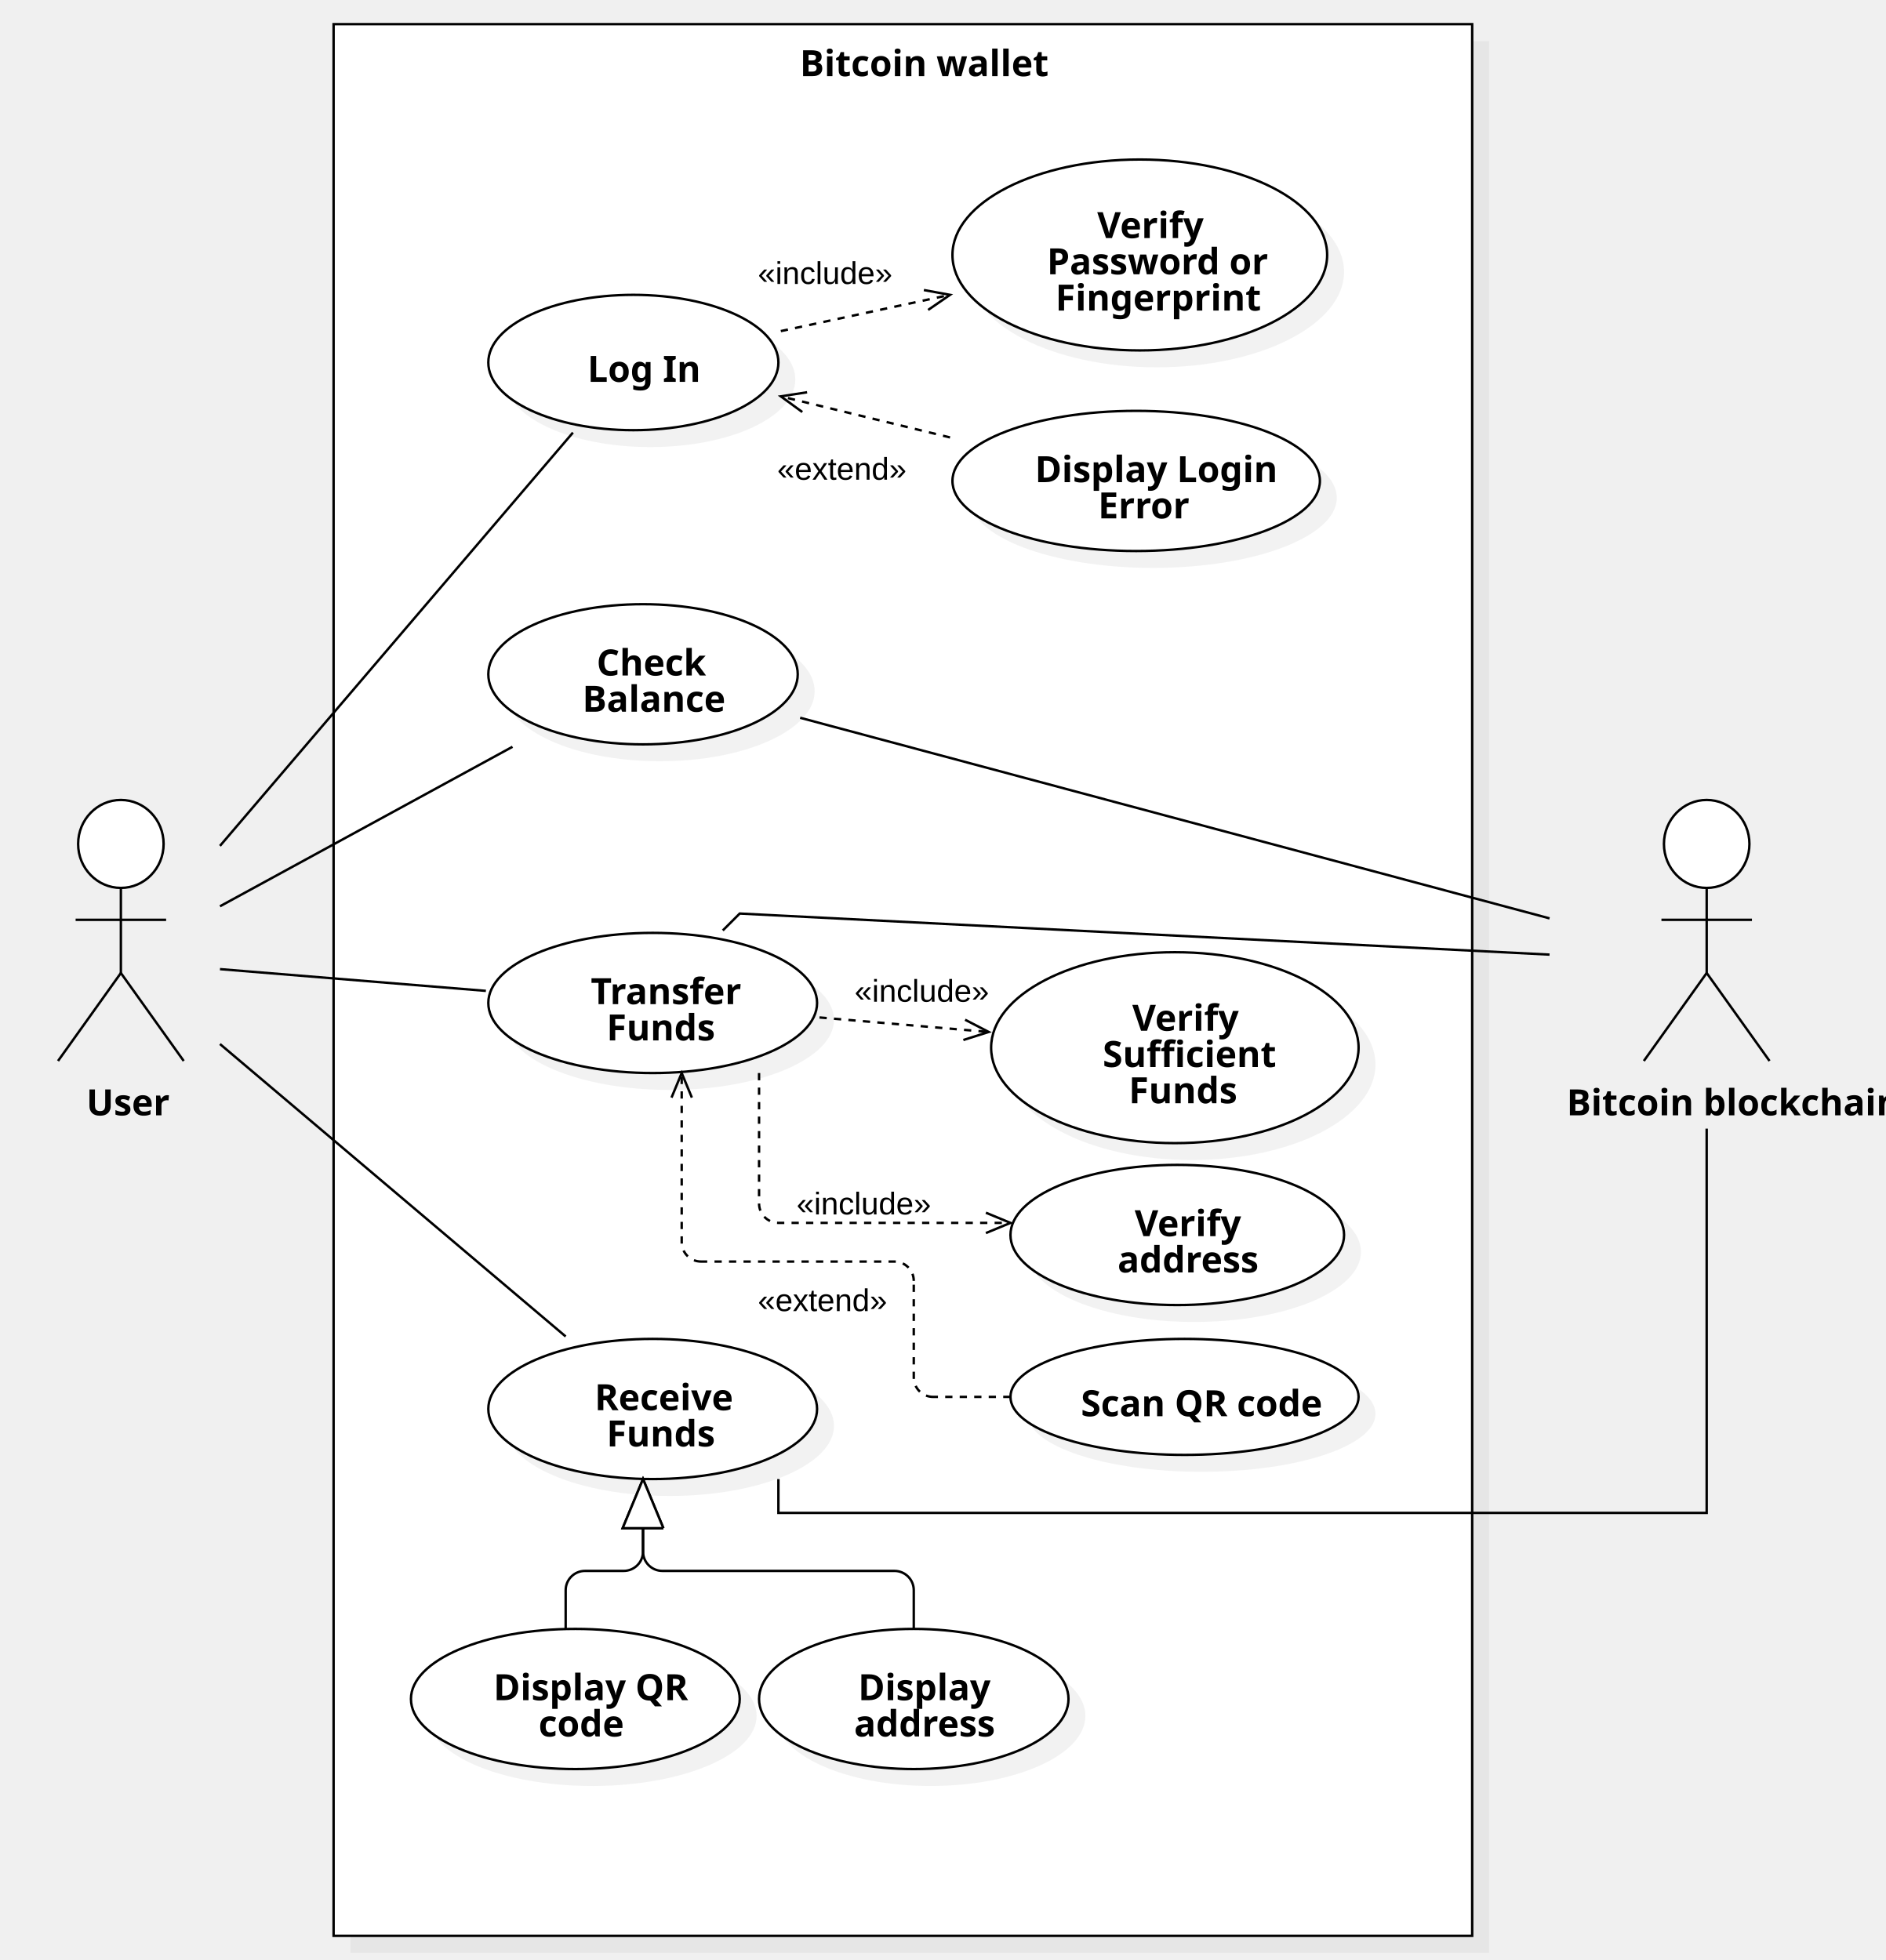
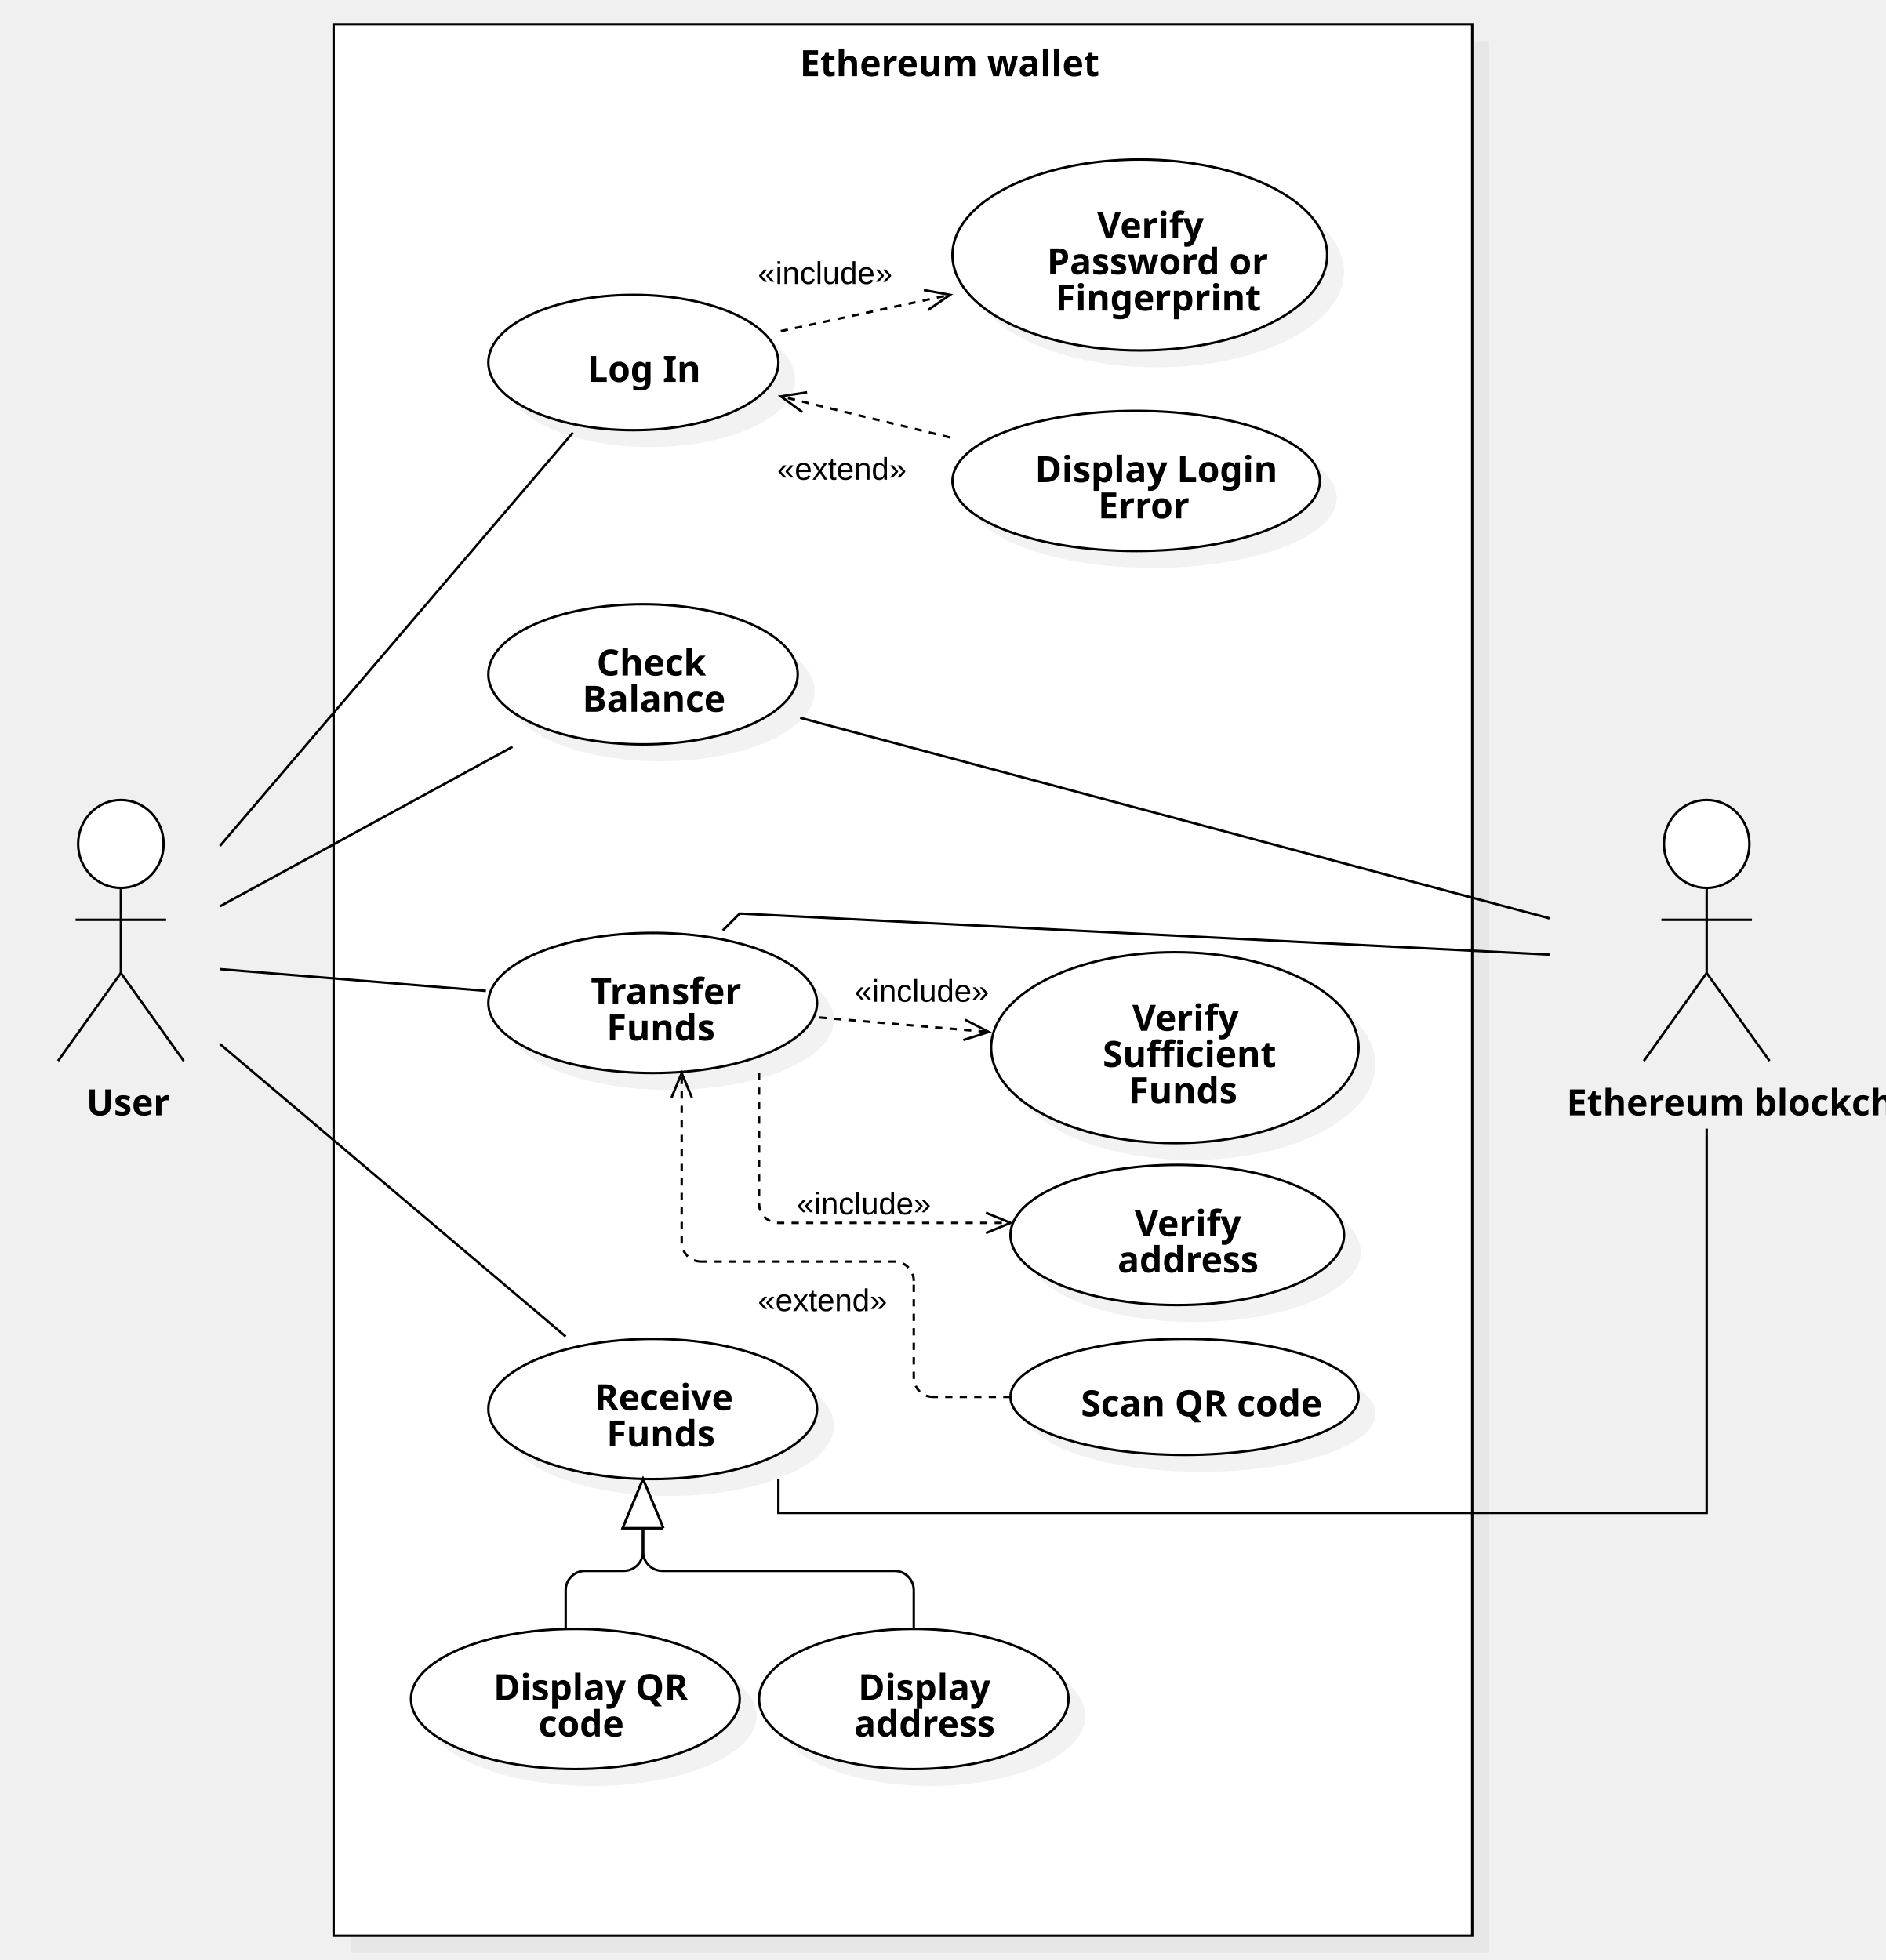
<svg xmlns="http://www.w3.org/2000/svg" version="1.1" width="780.01" height="811">
  <defs />
  <g>
    <text fill="#eeeeee" stroke="none" font-family="Arial" font-size="24px" font-style="normal" font-weight="normal" text-decoration="none" x="0" y="0" />
    <text fill="#eeeeee" stroke="none" font-family="Arial" font-size="24px" font-style="normal" font-weight="normal" text-decoration="none" x="0" y="30" />
    <text fill="#eeeeee" stroke="none" font-family="Arial" font-size="24px" font-style="normal" font-weight="normal" text-decoration="none" x="0" y="60" />
    <text fill="#eeeeee" stroke="none" font-family="Arial" font-size="24px" font-style="normal" font-weight="normal" text-decoration="none" x="0" y="90" />
    <text fill="#eeeeee" stroke="none" font-family="Arial" font-size="24px" font-style="normal" font-weight="normal" text-decoration="none" x="0" y="120" />
    <text fill="#eeeeee" stroke="none" font-family="Arial" font-size="24px" font-style="normal" font-weight="normal" text-decoration="none" x="0" y="150" />
    <text fill="#eeeeee" stroke="none" font-family="Arial" font-size="24px" font-style="normal" font-weight="normal" text-decoration="none" x="0" y="180" />
    <text fill="#eeeeee" stroke="none" font-family="Arial" font-size="24px" font-style="normal" font-weight="normal" text-decoration="none" x="0" y="210" />
    <text fill="#eeeeee" stroke="none" font-family="Arial" font-size="24px" font-style="normal" font-weight="normal" text-decoration="none" x="0" y="240" />
    <text fill="#eeeeee" stroke="none" font-family="Arial" font-size="24px" font-style="normal" font-weight="normal" text-decoration="none" x="0" y="270" />
    <text fill="#eeeeee" stroke="none" font-family="Arial" font-size="24px" font-style="normal" font-weight="normal" text-decoration="none" x="0" y="300" />
    <text fill="#eeeeee" stroke="none" font-family="Arial" font-size="24px" font-style="normal" font-weight="normal" text-decoration="none" x="0" y="330" />
    <text fill="#eeeeee" stroke="none" font-family="Arial" font-size="24px" font-style="normal" font-weight="normal" text-decoration="none" x="0" y="360" />
    <text fill="#eeeeee" stroke="none" font-family="Arial" font-size="24px" font-style="normal" font-weight="normal" text-decoration="none" x="0" y="390" />
    <text fill="#eeeeee" stroke="none" font-family="Arial" font-size="24px" font-style="normal" font-weight="normal" text-decoration="none" x="0" y="420" />
    <text fill="#eeeeee" stroke="none" font-family="Arial" font-size="24px" font-style="normal" font-weight="normal" text-decoration="none" x="0" y="450" />
    <text fill="#eeeeee" stroke="none" font-family="Arial" font-size="24px" font-style="normal" font-weight="normal" text-decoration="none" x="0" y="480" />
    <text fill="#eeeeee" stroke="none" font-family="Arial" font-size="24px" font-style="normal" font-weight="normal" text-decoration="none" x="0" y="510" />
    <text fill="#eeeeee" stroke="none" font-family="Arial" font-size="24px" font-style="normal" font-weight="normal" text-decoration="none" x="0" y="540" />
    <text fill="#eeeeee" stroke="none" font-family="Arial" font-size="24px" font-style="normal" font-weight="normal" text-decoration="none" x="0" y="570" />
    <text fill="#eeeeee" stroke="none" font-family="Arial" font-size="24px" font-style="normal" font-weight="normal" text-decoration="none" x="0" y="600" />
    <text fill="#eeeeee" stroke="none" font-family="Arial" font-size="24px" font-style="normal" font-weight="normal" text-decoration="none" x="0" y="630" />
    <text fill="#eeeeee" stroke="none" font-family="Arial" font-size="24px" font-style="normal" font-weight="normal" text-decoration="none" x="0" y="660" />
    <text fill="#eeeeee" stroke="none" font-family="Arial" font-size="24px" font-style="normal" font-weight="normal" text-decoration="none" x="0" y="690" />
    <text fill="#eeeeee" stroke="none" font-family="Arial" font-size="24px" font-style="normal" font-weight="normal" text-decoration="none" x="0" y="720" />
    <text fill="#eeeeee" stroke="none" font-family="Arial" font-size="24px" font-style="normal" font-weight="normal" text-decoration="none" x="0" y="750" />
    <text fill="#eeeeee" stroke="none" font-family="Arial" font-size="24px" font-style="normal" font-weight="normal" text-decoration="none" x="0" y="780" />
    <text fill="#eeeeee" stroke="none" font-family="Arial" font-size="24px" font-style="normal" font-weight="normal" text-decoration="none" x="0" y="810" />
    <text fill="#eeeeee" stroke="none" font-family="Arial" font-size="24px" font-style="normal" font-weight="normal" text-decoration="none" x="200" y="0" />
    <text fill="#eeeeee" stroke="none" font-family="Arial" font-size="24px" font-style="normal" font-weight="normal" text-decoration="none" x="200" y="30" />
    <text fill="#eeeeee" stroke="none" font-family="Arial" font-size="24px" font-style="normal" font-weight="normal" text-decoration="none" x="200" y="60" />
    <text fill="#eeeeee" stroke="none" font-family="Arial" font-size="24px" font-style="normal" font-weight="normal" text-decoration="none" x="200" y="90" />
    <text fill="#eeeeee" stroke="none" font-family="Arial" font-size="24px" font-style="normal" font-weight="normal" text-decoration="none" x="200" y="120" />
    <text fill="#eeeeee" stroke="none" font-family="Arial" font-size="24px" font-style="normal" font-weight="normal" text-decoration="none" x="200" y="150" />
    <text fill="#eeeeee" stroke="none" font-family="Arial" font-size="24px" font-style="normal" font-weight="normal" text-decoration="none" x="200" y="180" />
    <text fill="#eeeeee" stroke="none" font-family="Arial" font-size="24px" font-style="normal" font-weight="normal" text-decoration="none" x="200" y="210" />
    <text fill="#eeeeee" stroke="none" font-family="Arial" font-size="24px" font-style="normal" font-weight="normal" text-decoration="none" x="200" y="240" />
    <text fill="#eeeeee" stroke="none" font-family="Arial" font-size="24px" font-style="normal" font-weight="normal" text-decoration="none" x="200" y="270" />
    <text fill="#eeeeee" stroke="none" font-family="Arial" font-size="24px" font-style="normal" font-weight="normal" text-decoration="none" x="200" y="300" />
    <text fill="#eeeeee" stroke="none" font-family="Arial" font-size="24px" font-style="normal" font-weight="normal" text-decoration="none" x="200" y="330" />
    <text fill="#eeeeee" stroke="none" font-family="Arial" font-size="24px" font-style="normal" font-weight="normal" text-decoration="none" x="200" y="360" />
    <text fill="#eeeeee" stroke="none" font-family="Arial" font-size="24px" font-style="normal" font-weight="normal" text-decoration="none" x="200" y="390" />
    <text fill="#eeeeee" stroke="none" font-family="Arial" font-size="24px" font-style="normal" font-weight="normal" text-decoration="none" x="200" y="420" />
    <text fill="#eeeeee" stroke="none" font-family="Arial" font-size="24px" font-style="normal" font-weight="normal" text-decoration="none" x="200" y="450" />
    <text fill="#eeeeee" stroke="none" font-family="Arial" font-size="24px" font-style="normal" font-weight="normal" text-decoration="none" x="200" y="480" />
    <text fill="#eeeeee" stroke="none" font-family="Arial" font-size="24px" font-style="normal" font-weight="normal" text-decoration="none" x="200" y="510" />
    <text fill="#eeeeee" stroke="none" font-family="Arial" font-size="24px" font-style="normal" font-weight="normal" text-decoration="none" x="200" y="540" />
    <text fill="#eeeeee" stroke="none" font-family="Arial" font-size="24px" font-style="normal" font-weight="normal" text-decoration="none" x="200" y="570" />
    <text fill="#eeeeee" stroke="none" font-family="Arial" font-size="24px" font-style="normal" font-weight="normal" text-decoration="none" x="200" y="600" />
    <text fill="#eeeeee" stroke="none" font-family="Arial" font-size="24px" font-style="normal" font-weight="normal" text-decoration="none" x="200" y="630" />
    <text fill="#eeeeee" stroke="none" font-family="Arial" font-size="24px" font-style="normal" font-weight="normal" text-decoration="none" x="200" y="660" />
    <text fill="#eeeeee" stroke="none" font-family="Arial" font-size="24px" font-style="normal" font-weight="normal" text-decoration="none" x="200" y="690" />
    <text fill="#eeeeee" stroke="none" font-family="Arial" font-size="24px" font-style="normal" font-weight="normal" text-decoration="none" x="200" y="720" />
    <text fill="#eeeeee" stroke="none" font-family="Arial" font-size="24px" font-style="normal" font-weight="normal" text-decoration="none" x="200" y="750" />
    <text fill="#eeeeee" stroke="none" font-family="Arial" font-size="24px" font-style="normal" font-weight="normal" text-decoration="none" x="200" y="780" />
    <text fill="#eeeeee" stroke="none" font-family="Arial" font-size="24px" font-style="normal" font-weight="normal" text-decoration="none" x="200" y="810" />
    <text fill="#eeeeee" stroke="none" font-family="Arial" font-size="24px" font-style="normal" font-weight="normal" text-decoration="none" x="400" y="0" />
    <text fill="#eeeeee" stroke="none" font-family="Arial" font-size="24px" font-style="normal" font-weight="normal" text-decoration="none" x="400" y="30" />
    <text fill="#eeeeee" stroke="none" font-family="Arial" font-size="24px" font-style="normal" font-weight="normal" text-decoration="none" x="400" y="60" />
    <text fill="#eeeeee" stroke="none" font-family="Arial" font-size="24px" font-style="normal" font-weight="normal" text-decoration="none" x="400" y="90" />
    <text fill="#eeeeee" stroke="none" font-family="Arial" font-size="24px" font-style="normal" font-weight="normal" text-decoration="none" x="400" y="120" />
    <text fill="#eeeeee" stroke="none" font-family="Arial" font-size="24px" font-style="normal" font-weight="normal" text-decoration="none" x="400" y="150" />
    <text fill="#eeeeee" stroke="none" font-family="Arial" font-size="24px" font-style="normal" font-weight="normal" text-decoration="none" x="400" y="180" />
    <text fill="#eeeeee" stroke="none" font-family="Arial" font-size="24px" font-style="normal" font-weight="normal" text-decoration="none" x="400" y="210" />
    <text fill="#eeeeee" stroke="none" font-family="Arial" font-size="24px" font-style="normal" font-weight="normal" text-decoration="none" x="400" y="240" />
    <text fill="#eeeeee" stroke="none" font-family="Arial" font-size="24px" font-style="normal" font-weight="normal" text-decoration="none" x="400" y="270" />
    <text fill="#eeeeee" stroke="none" font-family="Arial" font-size="24px" font-style="normal" font-weight="normal" text-decoration="none" x="400" y="300" />
    <text fill="#eeeeee" stroke="none" font-family="Arial" font-size="24px" font-style="normal" font-weight="normal" text-decoration="none" x="400" y="330" />
    <text fill="#eeeeee" stroke="none" font-family="Arial" font-size="24px" font-style="normal" font-weight="normal" text-decoration="none" x="400" y="360" />
    <text fill="#eeeeee" stroke="none" font-family="Arial" font-size="24px" font-style="normal" font-weight="normal" text-decoration="none" x="400" y="390" />
    <text fill="#eeeeee" stroke="none" font-family="Arial" font-size="24px" font-style="normal" font-weight="normal" text-decoration="none" x="400" y="420" />
    <text fill="#eeeeee" stroke="none" font-family="Arial" font-size="24px" font-style="normal" font-weight="normal" text-decoration="none" x="400" y="450" />
    <text fill="#eeeeee" stroke="none" font-family="Arial" font-size="24px" font-style="normal" font-weight="normal" text-decoration="none" x="400" y="480" />
    <text fill="#eeeeee" stroke="none" font-family="Arial" font-size="24px" font-style="normal" font-weight="normal" text-decoration="none" x="400" y="510" />
    <text fill="#eeeeee" stroke="none" font-family="Arial" font-size="24px" font-style="normal" font-weight="normal" text-decoration="none" x="400" y="540" />
    <text fill="#eeeeee" stroke="none" font-family="Arial" font-size="24px" font-style="normal" font-weight="normal" text-decoration="none" x="400" y="570" />
    <text fill="#eeeeee" stroke="none" font-family="Arial" font-size="24px" font-style="normal" font-weight="normal" text-decoration="none" x="400" y="600" />
    <text fill="#eeeeee" stroke="none" font-family="Arial" font-size="24px" font-style="normal" font-weight="normal" text-decoration="none" x="400" y="630" />
    <text fill="#eeeeee" stroke="none" font-family="Arial" font-size="24px" font-style="normal" font-weight="normal" text-decoration="none" x="400" y="660" />
    <text fill="#eeeeee" stroke="none" font-family="Arial" font-size="24px" font-style="normal" font-weight="normal" text-decoration="none" x="400" y="690" />
    <text fill="#eeeeee" stroke="none" font-family="Arial" font-size="24px" font-style="normal" font-weight="normal" text-decoration="none" x="400" y="720" />
    <text fill="#eeeeee" stroke="none" font-family="Arial" font-size="24px" font-style="normal" font-weight="normal" text-decoration="none" x="400" y="750" />
    <text fill="#eeeeee" stroke="none" font-family="Arial" font-size="24px" font-style="normal" font-weight="normal" text-decoration="none" x="400" y="780" />
    <text fill="#eeeeee" stroke="none" font-family="Arial" font-size="24px" font-style="normal" font-weight="normal" text-decoration="none" x="400" y="810" />
    <text fill="#eeeeee" stroke="none" font-family="Arial" font-size="24px" font-style="normal" font-weight="normal" text-decoration="none" x="600" y="0" />
    <text fill="#eeeeee" stroke="none" font-family="Arial" font-size="24px" font-style="normal" font-weight="normal" text-decoration="none" x="600" y="30" />
    <text fill="#eeeeee" stroke="none" font-family="Arial" font-size="24px" font-style="normal" font-weight="normal" text-decoration="none" x="600" y="60" />
    <text fill="#eeeeee" stroke="none" font-family="Arial" font-size="24px" font-style="normal" font-weight="normal" text-decoration="none" x="600" y="90" />
    <text fill="#eeeeee" stroke="none" font-family="Arial" font-size="24px" font-style="normal" font-weight="normal" text-decoration="none" x="600" y="120" />
    <text fill="#eeeeee" stroke="none" font-family="Arial" font-size="24px" font-style="normal" font-weight="normal" text-decoration="none" x="600" y="150" />
    <text fill="#eeeeee" stroke="none" font-family="Arial" font-size="24px" font-style="normal" font-weight="normal" text-decoration="none" x="600" y="180" />
    <text fill="#eeeeee" stroke="none" font-family="Arial" font-size="24px" font-style="normal" font-weight="normal" text-decoration="none" x="600" y="210" />
    <text fill="#eeeeee" stroke="none" font-family="Arial" font-size="24px" font-style="normal" font-weight="normal" text-decoration="none" x="600" y="240" />
    <text fill="#eeeeee" stroke="none" font-family="Arial" font-size="24px" font-style="normal" font-weight="normal" text-decoration="none" x="600" y="270" />
    <text fill="#eeeeee" stroke="none" font-family="Arial" font-size="24px" font-style="normal" font-weight="normal" text-decoration="none" x="600" y="300" />
    <text fill="#eeeeee" stroke="none" font-family="Arial" font-size="24px" font-style="normal" font-weight="normal" text-decoration="none" x="600" y="330" />
    <text fill="#eeeeee" stroke="none" font-family="Arial" font-size="24px" font-style="normal" font-weight="normal" text-decoration="none" x="600" y="360" />
    <text fill="#eeeeee" stroke="none" font-family="Arial" font-size="24px" font-style="normal" font-weight="normal" text-decoration="none" x="600" y="390" />
    <text fill="#eeeeee" stroke="none" font-family="Arial" font-size="24px" font-style="normal" font-weight="normal" text-decoration="none" x="600" y="420" />
    <text fill="#eeeeee" stroke="none" font-family="Arial" font-size="24px" font-style="normal" font-weight="normal" text-decoration="none" x="600" y="450" />
    <text fill="#eeeeee" stroke="none" font-family="Arial" font-size="24px" font-style="normal" font-weight="normal" text-decoration="none" x="600" y="480" />
    <text fill="#eeeeee" stroke="none" font-family="Arial" font-size="24px" font-style="normal" font-weight="normal" text-decoration="none" x="600" y="510" />
    <text fill="#eeeeee" stroke="none" font-family="Arial" font-size="24px" font-style="normal" font-weight="normal" text-decoration="none" x="600" y="540" />
    <text fill="#eeeeee" stroke="none" font-family="Arial" font-size="24px" font-style="normal" font-weight="normal" text-decoration="none" x="600" y="570" />
    <text fill="#eeeeee" stroke="none" font-family="Arial" font-size="24px" font-style="normal" font-weight="normal" text-decoration="none" x="600" y="600" />
    <text fill="#eeeeee" stroke="none" font-family="Arial" font-size="24px" font-style="normal" font-weight="normal" text-decoration="none" x="600" y="630" />
    <text fill="#eeeeee" stroke="none" font-family="Arial" font-size="24px" font-style="normal" font-weight="normal" text-decoration="none" x="600" y="660" />
    <text fill="#eeeeee" stroke="none" font-family="Arial" font-size="24px" font-style="normal" font-weight="normal" text-decoration="none" x="600" y="690" />
    <text fill="#eeeeee" stroke="none" font-family="Arial" font-size="24px" font-style="normal" font-weight="normal" text-decoration="none" x="600" y="720" />
    <text fill="#eeeeee" stroke="none" font-family="Arial" font-size="24px" font-style="normal" font-weight="normal" text-decoration="none" x="600" y="750" />
    <text fill="#eeeeee" stroke="none" font-family="Arial" font-size="24px" font-style="normal" font-weight="normal" text-decoration="none" x="600" y="780" />
    <text fill="#eeeeee" stroke="none" font-family="Arial" font-size="24px" font-style="normal" font-weight="normal" text-decoration="none" x="600" y="810" />
    <g transform="translate(-342,-118) scale(1,1)">
      <rect fill="#C0C0C0" stroke="none" x="487" y="135" width="471" height="791" opacity="0.2" />
    </g>
    <g transform="translate(-342,-118) scale(1,1)">
      <rect fill="#ffffff" stroke="none" x="480" y="128" width="471" height="791" />
    </g>
    <g transform="translate(-342,-118) scale(1,1)">
      <path fill="none" stroke="#000000" d="M 480 128 L 951 128 L 951 919 L 480 919 L 480 128 Z Z" stroke-miterlimit="10" />
    </g>
    <g transform="translate(-342,-118) scale(1,1)">
      <g>
        <path fill="none" stroke="none" />
-         <text fill="#000000" stroke="none" font-family="Source Sans Pro" font-size="15px" font-style="normal" font-weight="bold" text-decoration="none" x="672.87" y="149.5">Bitcoin wallet</text>
+         <text fill="#000000" stroke="none" font-family="Source Sans Pro" font-size="15px" font-style="normal" font-weight="bold" text-decoration="none" x="672.87" y="149.5">Ethereum wallet</text>
      </g>
    </g>
    <g transform="translate(-342,-118) scale(1,1)">
      <path fill="#ffffff" stroke="none" d="M 374.32 467.2 C 374.32 457.148 382.236 449 392 449 C 401.764 449 409.68 457.148 409.68 467.2 C 409.68 477.252 401.764 485.4 392 485.4 C 382.236 485.4 374.32 477.252 374.32 467.2 Z" />
    </g>
    <g transform="translate(-342,-118) scale(1,1)">
      <path fill="none" stroke="#000000" d="M 374.32 467.2 C 374.32 457.148 382.236 449 392 449 C 401.764 449 409.68 457.148 409.68 467.2 C 409.68 477.252 401.764 485.4 392 485.4 C 382.236 485.4 374.32 477.252 374.32 467.2 Z" stroke-miterlimit="10" />
    </g>
    <g transform="translate(-342,-118) scale(1,1)">
      <path fill="none" stroke="#000000" d="M 392 485.4 L 392 520.6" stroke-miterlimit="10" />
    </g>
    <g transform="translate(-342,-118) scale(1,1)">
      <path fill="none" stroke="#000000" d="M 373.28 498.6 L 410.72 498.6" stroke-miterlimit="10" />
    </g>
    <g transform="translate(-342,-118) scale(1,1)">
      <path fill="none" stroke="#000000" d="M 392 520.6 L 366 557" stroke-miterlimit="10" />
    </g>
    <g transform="translate(-342,-118) scale(1,1)">
      <path fill="none" stroke="#000000" d="M 392 520.6 L 418 557" stroke-miterlimit="10" />
    </g>
    <g transform="translate(-342,-118) scale(1,1)">
      <g>
        <path fill="none" stroke="none" />
        <text fill="#000000" stroke="none" font-family="Source Sans Pro" font-size="15px" font-style="normal" font-weight="bold" text-decoration="none" x="377.728" y="579.5">User</text>
      </g>
    </g>
    <g transform="translate(-342,-118) scale(1,1)">
      <path fill="#ffffff" stroke="none" d="M 1030.325 467.2 C 1030.325 457.148 1038.241 449 1048.005 449 C 1057.769 449 1065.685 457.148 1065.685 467.2 C 1065.685 477.252 1057.769 485.4 1048.005 485.4 C 1038.241 485.4 1030.325 477.252 1030.325 467.2 Z" />
    </g>
    <g transform="translate(-342,-118) scale(1,1)">
      <path fill="none" stroke="#000000" d="M 1030.325 467.2 C 1030.325 457.148 1038.241 449 1048.005 449 C 1057.769 449 1065.685 457.148 1065.685 467.2 C 1065.685 477.252 1057.769 485.4 1048.005 485.4 C 1038.241 485.4 1030.325 477.252 1030.325 467.2 Z" stroke-miterlimit="10" />
    </g>
    <g transform="translate(-342,-118) scale(1,1)">
      <path fill="none" stroke="#000000" d="M 1048.005 485.4 L 1048.005 520.6" stroke-miterlimit="10" />
    </g>
    <g transform="translate(-342,-118) scale(1,1)">
      <path fill="none" stroke="#000000" d="M 1029.285 498.6 L 1066.725 498.6" stroke-miterlimit="10" />
    </g>
    <g transform="translate(-342,-118) scale(1,1)">
      <path fill="none" stroke="#000000" d="M 1048.005 520.6 L 1022.005 557" stroke-miterlimit="10" />
    </g>
    <g transform="translate(-342,-118) scale(1,1)">
      <path fill="none" stroke="#000000" d="M 1048.005 520.6 L 1074.005 557" stroke-miterlimit="10" />
    </g>
    <g transform="translate(-342,-118) scale(1,1)">
      <g>
        <path fill="none" stroke="none" />
-         <text fill="#000000" stroke="none" font-family="Source Sans Pro" font-size="15px" font-style="normal" font-weight="bold" text-decoration="none" x="990.075" y="579.5">Bitcoin blockchain</text>
+         <text fill="#000000" stroke="none" font-family="Source Sans Pro" font-size="15px" font-style="normal" font-weight="bold" text-decoration="none" x="990.075" y="579.5">Ethereum blockchain</text>
      </g>
    </g>
    <g transform="translate(-342,-118) scale(1,1)">
      <path fill="#C0C0C0" stroke="none" d="M 551 275 C 551 259.536 577.863 247 611 247 C 644.137 247 671 259.536 671 275 C 671 290.464 644.137 303 611 303 C 577.863 303 551 290.464 551 275 Z" opacity="0.2" />
    </g>
    <g transform="translate(-342,-118) scale(1,1)">
      <path fill="#ffffff" stroke="none" d="M 544 268 C 544 252.536 570.863 240 604 240 C 637.137 240 664 252.536 664 268 C 664 283.464 637.137 296 604 296 C 570.863 296 544 283.464 544 268 Z" />
    </g>
    <g transform="translate(-342,-118) scale(1,1)">
      <path fill="none" stroke="#000000" d="M 544 268 C 544 252.536 570.863 240 604 240 C 637.137 240 664 252.536 664 268 C 664 283.464 637.137 296 604 296 C 570.863 296 544 283.464 544 268 Z" stroke-miterlimit="10" />
    </g>
    <g transform="translate(-342,-118) scale(1,1)">
      <g>
        <path fill="none" stroke="none" />
        <text fill="#000000" stroke="none" font-family="Source Sans Pro" font-size="15px" font-style="normal" font-weight="bold" text-decoration="none" x="585.01" y="276">Log In</text>
      </g>
    </g>
    <g transform="translate(-342,-118) scale(1,1)">
      <path fill="#C0C0C0" stroke="none" d="M 551 404 C 551 387.984 579.654 375 615 375 C 650.346 375 679 387.984 679 404 C 679 420.016 650.346 433 615 433 C 579.654 433 551 420.016 551 404 Z" opacity="0.2" />
    </g>
    <g transform="translate(-342,-118) scale(1,1)">
      <path fill="#ffffff" stroke="none" d="M 544 397 C 544 380.984 572.654 368 608 368 C 643.346 368 672 380.984 672 397 C 672 413.016 643.346 426 608 426 C 572.654 426 544 413.016 544 397 Z" />
    </g>
    <g transform="translate(-342,-118) scale(1,1)">
      <path fill="none" stroke="#000000" d="M 544 397 C 544 380.984 572.654 368 608 368 C 643.346 368 672 380.984 672 397 C 672 413.016 643.346 426 608 426 C 572.654 426 544 413.016 544 397 Z" stroke-miterlimit="10" />
    </g>
    <g transform="translate(-342,-118) scale(1,1)">
      <g>
        <path fill="none" stroke="none" />
        <text fill="#000000" stroke="none" font-family="Source Sans Pro" font-size="15px" font-style="normal" font-weight="bold" text-decoration="none" x="588.785" y="397.5">Check</text>
        <text fill="#000000" stroke="none" font-family="Source Sans Pro" font-size="15px" font-style="normal" font-weight="bold" text-decoration="none" x="582.913" y="412.5">Balance</text>
      </g>
    </g>
    <g transform="translate(-342,-118) scale(1,1)">
      <path fill="#C0C0C0" stroke="none" d="M 551 708 C 551 691.984 581.445 679 619 679 C 656.555 679 687 691.984 687 708 C 687 724.016 656.555 737 619 737 C 581.445 737 551 724.016 551 708 Z" opacity="0.2" />
    </g>
    <g transform="translate(-342,-118) scale(1,1)">
      <path fill="#ffffff" stroke="none" d="M 544 701 C 544 684.984 574.445 672 612 672 C 649.555 672 680 684.984 680 701 C 680 717.016 649.555 730 612 730 C 574.445 730 544 717.016 544 701 Z" />
    </g>
    <g transform="translate(-342,-118) scale(1,1)">
      <path fill="none" stroke="#000000" d="M 544 701 C 544 684.984 574.445 672 612 672 C 649.555 672 680 684.984 680 701 C 680 717.016 649.555 730 612 730 C 574.445 730 544 717.016 544 701 Z" stroke-miterlimit="10" />
    </g>
    <g transform="translate(-342,-118) scale(1,1)">
      <g>
        <path fill="none" stroke="none" />
        <text fill="#000000" stroke="none" font-family="Source Sans Pro" font-size="15px" font-style="normal" font-weight="bold" text-decoration="none" x="587.978" y="701.5">Receive</text>
        <text fill="#000000" stroke="none" font-family="Source Sans Pro" font-size="15px" font-style="normal" font-weight="bold" text-decoration="none" x="592.928" y="716.5">Funds</text>
      </g>
    </g>
    <g transform="translate(-342,-118) scale(1,1)">
      <path fill="#C0C0C0" stroke="none" d="M 551 540 C 551 523.984 581.445 511 619 511 C 656.555 511 687 523.984 687 540 C 687 556.016 656.555 569 619 569 C 581.445 569 551 556.016 551 540 Z" opacity="0.2" />
    </g>
    <g transform="translate(-342,-118) scale(1,1)">
      <path fill="#ffffff" stroke="none" d="M 544 533 C 544 516.984 574.445 504 612 504 C 649.555 504 680 516.984 680 533 C 680 549.016 649.555 562 612 562 C 574.445 562 544 549.016 544 533 Z" />
    </g>
    <g transform="translate(-342,-118) scale(1,1)">
      <path fill="none" stroke="#000000" d="M 544 533 C 544 516.984 574.445 504 612 504 C 649.555 504 680 516.984 680 533 C 680 549.016 649.555 562 612 562 C 574.445 562 544 549.016 544 533 Z" stroke-miterlimit="10" />
    </g>
    <g transform="translate(-342,-118) scale(1,1)">
      <g>
        <path fill="none" stroke="none" />
        <text fill="#000000" stroke="none" font-family="Source Sans Pro" font-size="15px" font-style="normal" font-weight="bold" text-decoration="none" x="586.388" y="533.5">Transfer</text>
        <text fill="#000000" stroke="none" font-family="Source Sans Pro" font-size="15px" font-style="normal" font-weight="bold" text-decoration="none" x="592.928" y="548.5">Funds</text>
      </g>
    </g>
    <g transform="translate(-342,-118) scale(1,1)">
      <path fill="#C0C0C0" stroke="none" d="M 743 230.5 C 743 208.685 777.698 191 820.5 191 C 863.302 191 898 208.685 898 230.5 C 898 252.315 863.302 270 820.5 270 C 777.698 270 743 252.315 743 230.5 Z" opacity="0.2" />
    </g>
    <g transform="translate(-342,-118) scale(1,1)">
      <path fill="#ffffff" stroke="none" d="M 736 223.5 C 736 201.685 770.698 184 813.5 184 C 856.302 184 891 201.685 891 223.5 C 891 245.315 856.302 263 813.5 263 C 770.698 263 736 245.315 736 223.5 Z" />
    </g>
    <g transform="translate(-342,-118) scale(1,1)">
      <path fill="none" stroke="#000000" d="M 736 223.5 C 736 201.685 770.698 184 813.5 184 C 856.302 184 891 201.685 891 223.5 C 891 245.315 856.302 263 813.5 263 C 770.698 263 736 245.315 736 223.5 Z" stroke-miterlimit="10" />
    </g>
    <g transform="translate(-342,-118) scale(1,1)">
      <g>
        <path fill="none" stroke="none" />
        <text fill="#000000" stroke="none" font-family="Source Sans Pro" font-size="15px" font-style="normal" font-weight="bold" text-decoration="none" x="795.89" y="216.5">Verify</text>
        <text fill="#000000" stroke="none" font-family="Source Sans Pro" font-size="15px" font-style="normal" font-weight="bold" text-decoration="none" x="775.085" y="231.5">Password or</text>
        <text fill="#000000" stroke="none" font-family="Source Sans Pro" font-size="15px" font-style="normal" font-weight="bold" text-decoration="none" x="778.603" y="246.5">Fingerprint</text>
      </g>
    </g>
    <g transform="translate(-342,-118) scale(1,1)">
      <path fill="#C0C0C0" stroke="none" d="M 743 324 C 743 307.984 777.026 295 819 295 C 860.974 295 895 307.984 895 324 C 895 340.016 860.974 353 819 353 C 777.026 353 743 340.016 743 324 Z" opacity="0.2" />
    </g>
    <g transform="translate(-342,-118) scale(1,1)">
      <path fill="#ffffff" stroke="none" d="M 736 317 C 736 300.984 770.026 288 812 288 C 853.974 288 888 300.984 888 317 C 888 333.016 853.974 346 812 346 C 770.026 346 736 333.016 736 317 Z" />
    </g>
    <g transform="translate(-342,-118) scale(1,1)">
      <path fill="none" stroke="#000000" d="M 736 317 C 736 300.984 770.026 288 812 288 C 853.974 288 888 300.984 888 317 C 888 333.016 853.974 346 812 346 C 770.026 346 736 333.016 736 317 Z" stroke-miterlimit="10" />
    </g>
    <g transform="translate(-342,-118) scale(1,1)">
      <g>
        <path fill="none" stroke="none" />
        <text fill="#000000" stroke="none" font-family="Source Sans Pro" font-size="15px" font-style="normal" font-weight="bold" text-decoration="none" x="770.12" y="317.5">Display Login</text>
        <text fill="#000000" stroke="none" font-family="Source Sans Pro" font-size="15px" font-style="normal" font-weight="bold" text-decoration="none" x="796.25" y="332.5">Error</text>
      </g>
    </g>
    <g transform="translate(-342,-118) scale(1,1)">
      <path fill="#C0C0C0" stroke="none" d="M 759 558.5 C 759 536.685 793.026 519 835 519 C 876.974 519 911 536.685 911 558.5 C 911 580.315 876.974 598 835 598 C 793.026 598 759 580.315 759 558.5 Z" opacity="0.2" />
    </g>
    <g transform="translate(-342,-118) scale(1,1)">
      <path fill="#ffffff" stroke="none" d="M 752 551.5 C 752 529.685 786.026 512 828 512 C 869.974 512 904 529.685 904 551.5 C 904 573.315 869.974 591 828 591 C 786.026 591 752 573.315 752 551.5 Z" />
    </g>
    <g transform="translate(-342,-118) scale(1,1)">
      <path fill="none" stroke="#000000" d="M 752 551.5 C 752 529.685 786.026 512 828 512 C 869.974 512 904 529.685 904 551.5 C 904 573.315 869.974 591 828 591 C 786.026 591 752 573.315 752 551.5 Z" stroke-miterlimit="10" />
    </g>
    <g transform="translate(-342,-118) scale(1,1)">
      <g>
        <path fill="none" stroke="none" />
        <text fill="#000000" stroke="none" font-family="Source Sans Pro" font-size="15px" font-style="normal" font-weight="bold" text-decoration="none" x="810.39" y="544.5">Verify</text>
        <text fill="#000000" stroke="none" font-family="Source Sans Pro" font-size="15px" font-style="normal" font-weight="bold" text-decoration="none" x="798.143" y="559.5">Sufficient</text>
        <text fill="#000000" stroke="none" font-family="Source Sans Pro" font-size="15px" font-style="normal" font-weight="bold" text-decoration="none" x="808.928" y="574.5">Funds</text>
      </g>
    </g>
    <g transform="translate(-342,-118) scale(1,1)">
      <path fill="#C0C0C0" stroke="none" d="M 663 828 C 663 811.984 691.654 799 727 799 C 762.346 799 791 811.984 791 828 C 791 844.016 762.346 857 727 857 C 691.654 857 663 844.016 663 828 Z" opacity="0.2" />
    </g>
    <g transform="translate(-342,-118) scale(1,1)">
      <path fill="#ffffff" stroke="none" d="M 656 821 C 656 804.984 684.654 792 720 792 C 755.346 792 784 804.984 784 821 C 784 837.016 755.346 850 720 850 C 684.654 850 656 837.016 656 821 Z" />
    </g>
    <g transform="translate(-342,-118) scale(1,1)">
      <path fill="none" stroke="#000000" d="M 656 821 C 656 804.984 684.654 792 720 792 C 755.346 792 784 804.984 784 821 C 784 837.016 755.346 850 720 850 C 684.654 850 656 837.016 656 821 Z" stroke-miterlimit="10" />
    </g>
    <g transform="translate(-342,-118) scale(1,1)">
      <g>
        <path fill="none" stroke="none" />
        <text fill="#000000" stroke="none" font-family="Source Sans Pro" font-size="15px" font-style="normal" font-weight="bold" text-decoration="none" x="696.983" y="821.5">Display</text>
        <text fill="#000000" stroke="none" font-family="Source Sans Pro" font-size="15px" font-style="normal" font-weight="bold" text-decoration="none" x="695.303" y="836.5">address</text>
      </g>
    </g>
    <g transform="translate(-342,-118) scale(1,1)">
      <path fill="#C0C0C0" stroke="none" d="M 519 828 C 519 811.984 549.445 799 587 799 C 624.555 799 655 811.984 655 828 C 655 844.016 624.555 857 587 857 C 549.445 857 519 844.016 519 828 Z" opacity="0.2" />
    </g>
    <g transform="translate(-342,-118) scale(1,1)">
      <path fill="#ffffff" stroke="none" d="M 512 821 C 512 804.984 542.445 792 580 792 C 617.555 792 648 804.984 648 821 C 648 837.016 617.555 850 580 850 C 542.445 850 512 837.016 512 821 Z" />
    </g>
    <g transform="translate(-342,-118) scale(1,1)">
      <path fill="none" stroke="#000000" d="M 512 821 C 512 804.984 542.445 792 580 792 C 617.555 792 648 804.984 648 821 C 648 837.016 617.555 850 580 850 C 542.445 850 512 837.016 512 821 Z" stroke-miterlimit="10" />
    </g>
    <g transform="translate(-342,-118) scale(1,1)">
      <g>
        <path fill="none" stroke="none" />
        <text fill="#000000" stroke="none" font-family="Source Sans Pro" font-size="15px" font-style="normal" font-weight="bold" text-decoration="none" x="546.13" y="821.5">Display QR</text>
        <text fill="#000000" stroke="none" font-family="Source Sans Pro" font-size="15px" font-style="normal" font-weight="bold" text-decoration="none" x="564.79" y="836.5">code</text>
      </g>
    </g>
    <g transform="translate(-342,-118) scale(1,1)">
      <path fill="#C0C0C0" stroke="none" d="M 767 636 C 767 619.984 797.892 607 836 607 C 874.108 607 905 619.984 905 636 C 905 652.016 874.108 665 836 665 C 797.892 665 767 652.016 767 636 Z" opacity="0.2" />
    </g>
    <g transform="translate(-342,-118) scale(1,1)">
      <path fill="#ffffff" stroke="none" d="M 760 629 C 760 612.984 790.892 600 829 600 C 867.108 600 898 612.984 898 629 C 898 645.016 867.108 658 829 658 C 790.892 658 760 645.016 760 629 Z" />
    </g>
    <g transform="translate(-342,-118) scale(1,1)">
      <path fill="none" stroke="#000000" d="M 760 629 C 760 612.984 790.892 600 829 600 C 867.108 600 898 612.984 898 629 C 898 645.016 867.108 658 829 658 C 790.892 658 760 645.016 760 629 Z" stroke-miterlimit="10" />
    </g>
    <g transform="translate(-342,-118) scale(1,1)">
      <g>
        <path fill="none" stroke="none" />
        <text fill="#000000" stroke="none" font-family="Source Sans Pro" font-size="15px" font-style="normal" font-weight="bold" text-decoration="none" x="811.39" y="629.5">Verify</text>
        <text fill="#000000" stroke="none" font-family="Source Sans Pro" font-size="15px" font-style="normal" font-weight="bold" text-decoration="none" x="804.303" y="644.5">address</text>
      </g>
    </g>
    <g transform="translate(-342,-118) scale(1,1)">
      <path fill="#C0C0C0" stroke="none" d="M 767 703 C 767 689.745 799.235 679 839 679 C 878.765 679 911 689.745 911 703 C 911 716.255 878.765 727 839 727 C 799.235 727 767 716.255 767 703 Z" opacity="0.2" />
    </g>
    <g transform="translate(-342,-118) scale(1,1)">
      <path fill="#ffffff" stroke="none" d="M 760 696 C 760 682.745 792.235 672 832 672 C 871.765 672 904 682.745 904 696 C 904 709.255 871.765 720 832 720 C 792.235 720 760 709.255 760 696 Z" />
    </g>
    <g transform="translate(-342,-118) scale(1,1)">
      <path fill="none" stroke="#000000" d="M 760 696 C 760 682.745 792.235 672 832 672 C 871.765 672 904 682.745 904 696 C 904 709.255 871.765 720 832 720 C 792.235 720 760 709.255 760 696 Z" stroke-miterlimit="10" />
    </g>
    <g transform="translate(-342,-118) scale(1,1)">
      <g>
        <path fill="none" stroke="none" />
        <text fill="#000000" stroke="none" font-family="Source Sans Pro" font-size="15px" font-style="normal" font-weight="bold" text-decoration="none" x="789.13" y="704">Scan QR code</text>
      </g>
    </g>
    <g transform="translate(-342,-118) scale(1,1)">
      <path fill="none" stroke="#000000" d="M 433 468 L 579 297" stroke-miterlimit="10" />
    </g>
    <g transform="translate(-342,-118) scale(1,1)">
      <path fill="none" stroke="#000000" d="M 433 493 L 554 427" stroke-miterlimit="10" />
    </g>
    <g transform="translate(-342,-118) scale(1,1)">
      <path fill="none" stroke="#000000" d="M 433 519 L 543 528" stroke-miterlimit="10" />
    </g>
    <g transform="translate(-342,-118) scale(1,1)">
      <path fill="none" stroke="#000000" d="M 433 550 L 576 671" stroke-miterlimit="10" />
    </g>
    <g transform="translate(-342,-118) scale(1,1)">
      <path fill="none" stroke="#000000" d="M 665 255 L 735 240" stroke-miterlimit="10" stroke-dasharray="3" />
    </g>
    <g transform="translate(-342,-118) scale(1,1)">
      <path fill="none" stroke="#000000" d="M 725.945 246.245 L 735 240 L 724.181 238.013" stroke-miterlimit="10" />
    </g>
    <g transform="translate(-342,-118) scale(1,1)">
      <g>
        <path fill="none" stroke="none" />
        <text fill="#000000" stroke="none" font-family="Arial" font-size="13px" font-style="normal" font-weight="normal" text-decoration="none" x="655.5" y="235.5">«include»</text>
      </g>
    </g>
    <g transform="translate(-342,-118) scale(1,1)">
      <path fill="none" stroke="#000000" d="M 735 299 L 665 282" stroke-miterlimit="10" stroke-dasharray="3" />
    </g>
    <g transform="translate(-342,-118) scale(1,1)">
      <path fill="none" stroke="#000000" d="M 675.869 280.308 L 665 282 L 673.882 288.489" stroke-miterlimit="10" />
    </g>
    <g transform="translate(-342,-118) scale(1,1)">
      <g>
        <path fill="none" stroke="none" />
        <text fill="#000000" stroke="none" font-family="Arial" font-size="13px" font-style="normal" font-weight="normal" text-decoration="none" x="663.5" y="316.5">«extend»</text>
      </g>
    </g>
    <g transform="translate(-342,-118) scale(1,1)">
      <path fill="none" stroke="#000000" d="M 681 539 L 751 545" stroke-miterlimit="10" stroke-dasharray="3" />
    </g>
    <g transform="translate(-342,-118) scale(1,1)">
      <path fill="none" stroke="#000000" d="M 740.515 548.326 L 751 545 L 741.234 539.938" stroke-miterlimit="10" />
    </g>
    <g transform="translate(-342,-118) scale(1,1)">
      <g>
        <path fill="none" stroke="none" />
        <text fill="#000000" stroke="none" font-family="Arial" font-size="13px" font-style="normal" font-weight="normal" text-decoration="none" x="695.5" y="532.5">«include»</text>
      </g>
    </g>
    <g transform="translate(-342,-118) scale(1,1)">
      <path fill="none" stroke="#000000" d="M 656 562 L 656 616 M 656 616 A 8 8 0 0 0 664 624 L 760 624" stroke-miterlimit="10" stroke-dasharray="3" />
    </g>
    <g transform="translate(-342,-118) scale(1,1)">
      <path fill="none" stroke="#000000" d="M 749.837 628.21 L 760 624 L 749.837 619.79" stroke-miterlimit="10" />
    </g>
    <g transform="translate(-342,-118) scale(1,1)">
      <g>
        <path fill="none" stroke="none" />
        <text fill="#000000" stroke="none" font-family="Arial" font-size="13px" font-style="normal" font-weight="normal" text-decoration="none" x="671.5" y="620.5">«include»</text>
      </g>
    </g>
    <g transform="translate(-342,-118) scale(1,1)">
      <path fill="none" stroke="#000000" d="M 760 696 L 728 696 M 728 696 A 8 8 0 0 1 720 688 L 720 648 M 720 648 A 8 8 0 0 0 712 640 L 632 640 M 632 640 A 8 8 0 0 1 624 632 L 624 562" stroke-miterlimit="10" stroke-dasharray="3" />
    </g>
    <g transform="translate(-342,-118) scale(1,1)">
      <path fill="none" stroke="#000000" d="M 628.21 572.163 L 624 562 L 619.79 572.163" stroke-miterlimit="10" />
    </g>
    <g transform="translate(-342,-118) scale(1,1)">
      <g>
        <path fill="none" stroke="none" />
        <text fill="#000000" stroke="none" font-family="Arial" font-size="13px" font-style="normal" font-weight="normal" text-decoration="none" x="655.5" y="660.5">«extend»</text>
      </g>
    </g>
    <g transform="translate(-342,-118) scale(1,1)">
      <path fill="none" stroke="#000000" d="M 720 792 L 720 776 M 720 776 A 8 8 0 0 0 712 768 L 616 768 M 616 768 A 8 8 0 0 1 608 760 L 608 730" stroke-miterlimit="10" />
    </g>
    <g transform="translate(-342,-118) scale(1,1)">
      <path fill="#FFFFFF" stroke="none" d="M 616.419 750.325 L 608 730 L 599.581 750.325" />
    </g>
    <g transform="translate(-342,-118) scale(1,1)">
      <path fill="none" stroke="#000000" d="M 616.419 750.325 L 608 730 L 599.581 750.325 L 616.419 750.325" stroke-miterlimit="10" />
    </g>
    <g transform="translate(-342,-118) scale(1,1)">
      <path fill="none" stroke="#000000" d="M 576 792 L 576 776 M 576 776 A 8 8 0 0 1 584 768 L 600 768 M 600 768 A 8 8 0 0 0 608 760 L 608 730" stroke-miterlimit="10" />
    </g>
    <g transform="translate(-342,-118) scale(1,1)">
      <path fill="#FFFFFF" stroke="none" d="M 616.419 750.325 L 608 730 L 599.581 750.325" />
    </g>
    <g transform="translate(-342,-118) scale(1,1)">
      <path fill="none" stroke="#000000" d="M 616.419 750.325 L 608 730 L 599.581 750.325 L 616.419 750.325" stroke-miterlimit="10" />
    </g>
    <g transform="translate(-342,-118) scale(1,1)">
      <path fill="none" stroke="#000000" d="M 641 503 L 648 496 L 983 513" stroke-miterlimit="10" />
    </g>
    <g transform="translate(-342,-118) scale(1,1)">
      <path fill="none" stroke="#000000" d="M 664 730 L 664 744 L 1048 744 L 1048 585" stroke-miterlimit="10" />
    </g>
    <g transform="translate(-342,-118) scale(1,1)">
      <path fill="none" stroke="#000000" d="M 673 415 L 983 498" stroke-miterlimit="10" />
    </g>
  </g>
</svg>
